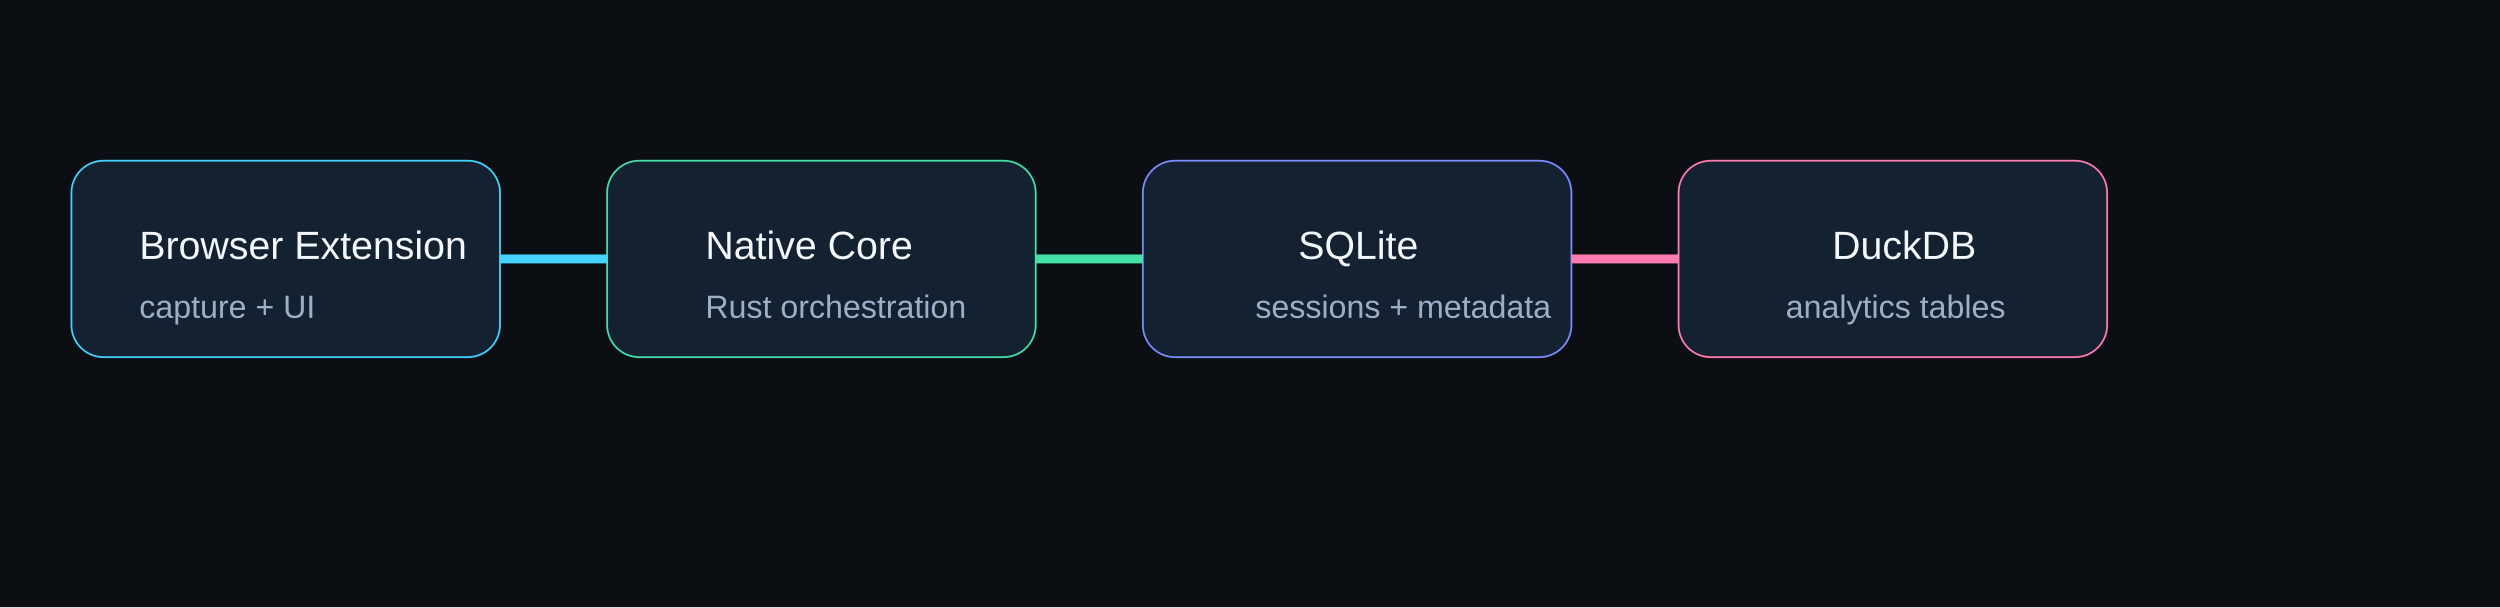
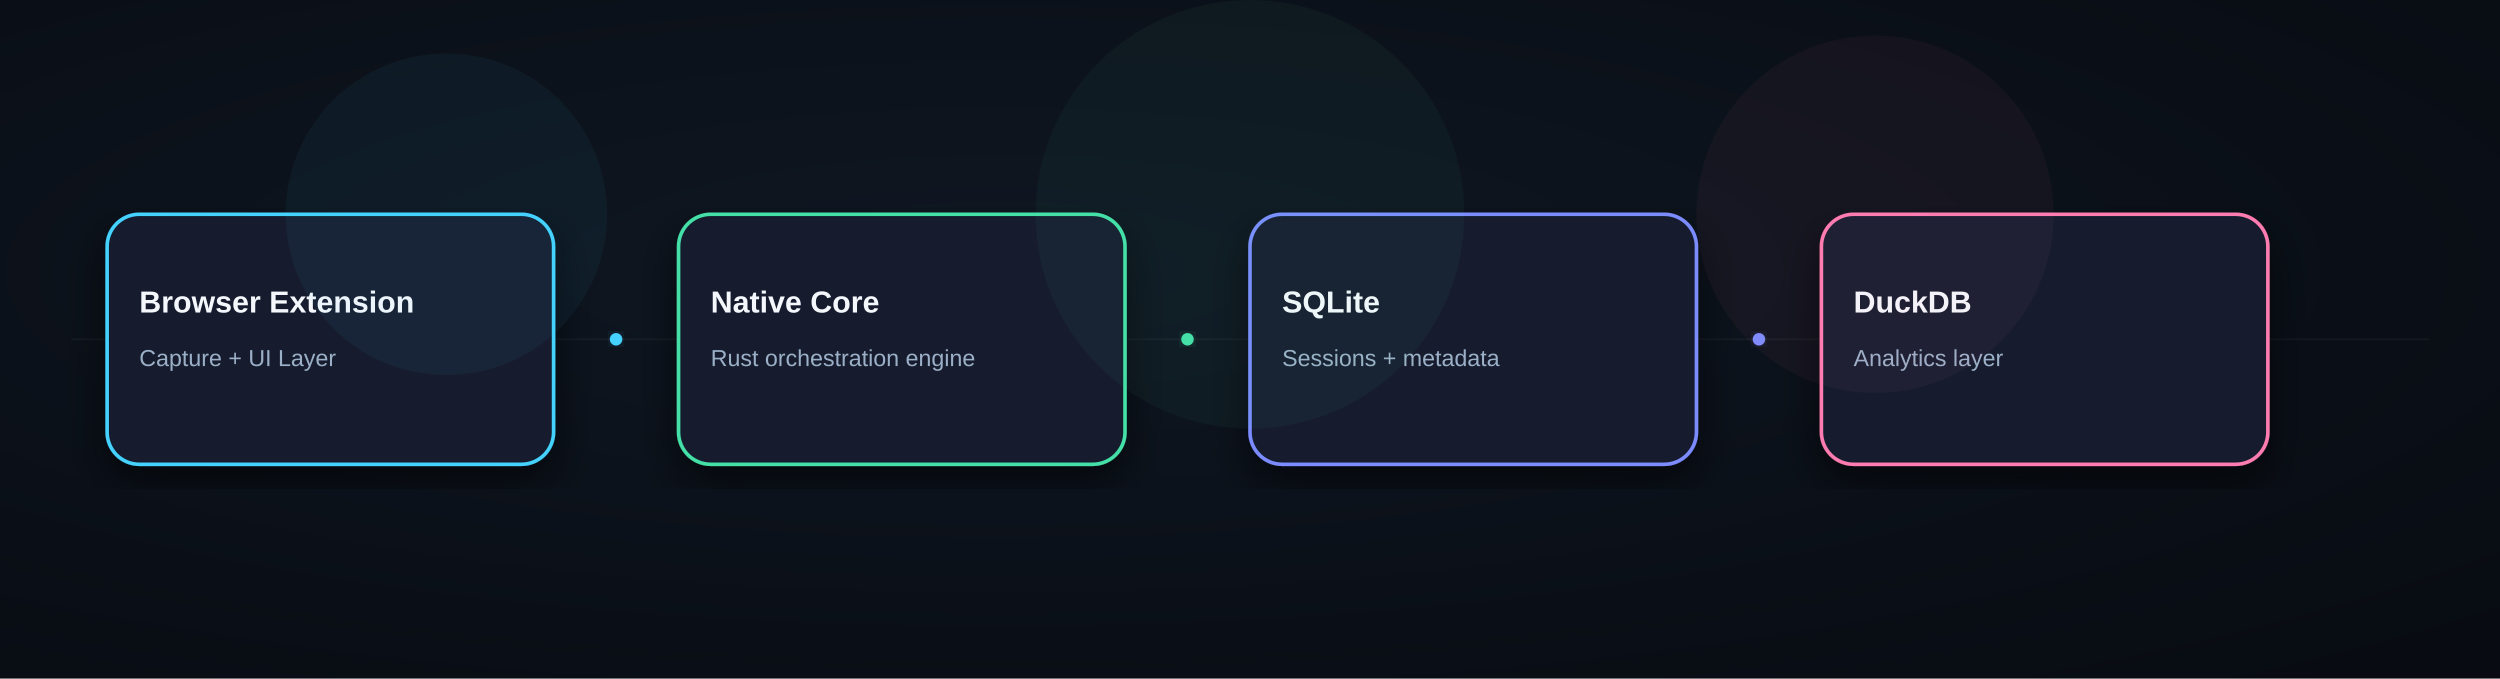
- <svg xmlns="http://www.w3.org/2000/svg" width="1400" height="340" viewBox="0 0 1400 340">
-   <rect width="1400" height="340" fill="#0b0f14" />
-   <g font-family="Arial" font-size="22">
-     <rect x="40" y="90" width="240" height="110" rx="18" fill="#132131" stroke="#44d2ff" />
-     <text x="78" y="145" fill="#f4f7fb">Browser Extension</text>
-     <text x="78" y="178" fill="#9bb0c7" font-size="18">capture + UI</text>
-     <rect x="340" y="90" width="240" height="110" rx="18" fill="#132131" stroke="#45e0a8" />
-     <text x="395" y="145" fill="#f4f7fb">Native Core</text>
-     <text x="395" y="178" fill="#9bb0c7" font-size="18">Rust orchestration</text>
-     <rect x="640" y="90" width="240" height="110" rx="18" fill="#132131" stroke="#7b8cff" />
-     <text x="727" y="145" fill="#f4f7fb">SQLite</text>
-     <text x="703" y="178" fill="#9bb0c7" font-size="18">sessions + metadata</text>
-     <rect x="940" y="90" width="240" height="110" rx="18" fill="#132131" stroke="#ff7bb0" />
-     <text x="1026" y="145" fill="#f4f7fb">DuckDB</text>
-     <text x="1000" y="178" fill="#9bb0c7" font-size="18">analytics tables</text>
-     <line x1="280" y1="145" x2="340" y2="145" stroke="#44d2ff" stroke-width="5" />
-     <line x1="580" y1="145" x2="640" y2="145" stroke="#45e0a8" stroke-width="5" />
-     <line x1="880" y1="145" x2="940" y2="145" stroke="#ff7bb0" stroke-width="5" />
+ <svg xmlns="http://www.w3.org/2000/svg" width="1400" height="380" viewBox="0 0 1400 380">
+   <defs>
+     <radialGradient id="bg" cx="40%" cy="40%" r="90%">
+       <stop offset="0%" stop-color="#0f1722" />
+       <stop offset="100%" stop-color="#070a10" />
+     </radialGradient>
+     <filter id="glow">
+       <feGaussianBlur stdDeviation="6" result="blur" />
+       <feMerge>
+         <feMergeNode in="blur" />
+         <feMergeNode in="SourceGraphic" />
+       </feMerge>
+     </filter>
+     <filter id="shadow">
+       <feDropShadow dx="0" dy="10" stdDeviation="12" flood-color="#000" flood-opacity="0.6" />
+     </filter>
+     <marker id="arrow" markerWidth="10" markerHeight="10" refX="8" refY="3" orient="auto">
+       <path d="M0,0 L0,6 L9,3 z" fill="#7aa2ff" />
+     </marker>
+     <style>
+     .box {
+       fill: #121e2e;
+       stroke-width: 2;
+       rx: 18;
+       filter: url(#shadow);
+     }
+ 
+     .title {
+       font: 700 17px Arial;
+       fill: #f4f7fb;
+     }
+ 
+     .sub {
+       font: 13px Arial;
+       fill: #9bb0c7;
+     }
+ 
+     .rail {
+       stroke: rgba(255,255,255,0.04);
+       stroke-width: 1;
+     }
+ 
+     .flow {
+       stroke-width: 4;
+       fill: none;
+       filter: url(#glow);
+     }
+   </style>
+   </defs>
+   <rect width="1400" height="380" fill="url(#bg)" />
+   <line x1="40" y1="190" x2="1360" y2="190" class="rail" />
+   <g transform="translate(60 120)">
+     <rect width="250" height="140" class="box" stroke="#44d2ff" />
+     <text x="18" y="55" class="title">Browser Extension</text>
+     <text x="18" y="85" class="sub">Capture + UI Layer</text>
  </g>
+   <g transform="translate(380 120)">
+     <rect width="250" height="140" class="box" stroke="#45e0a8" />
+     <text x="18" y="55" class="title">Native Core</text>
+     <text x="18" y="85" class="sub">Rust orchestration engine</text>
+   </g>
+   <g transform="translate(700 120)">
+     <rect width="250" height="140" class="box" stroke="#7b8cff" />
+     <text x="18" y="55" class="title">SQLite</text>
+     <text x="18" y="85" class="sub">Sessions + metadata</text>
+   </g>
+   <g transform="translate(1020 120)">
+     <rect width="250" height="140" class="box" stroke="#ff7bb0" />
+     <text x="18" y="55" class="title">DuckDB</text>
+     <text x="18" y="85" class="sub">Analytics layer</text>
+   </g>
+   <path d="M310 190 L380 190" class="flow" stroke="#44d2ff" marker-end="url(#arrow)" />
+   <path d="M630 190 L700 190" class="flow" stroke="#45e0a8" marker-end="url(#arrow)" />
+   <path d="M950 190 L1020 190" class="flow" stroke="#7b8cff" marker-end="url(#arrow)" />
+   <circle cx="345" cy="190" r="3.5" fill="#44d2ff" filter="url(#glow)" />
+   <circle cx="665" cy="190" r="3.5" fill="#45e0a8" filter="url(#glow)" />
+   <circle cx="985" cy="190" r="3.5" fill="#7b8cff" filter="url(#glow)" />
+   <circle cx="250" cy="120" r="90" fill="#44d2ff" opacity="0.05" />
+   <circle cx="700" cy="120" r="120" fill="#45e0a8" opacity="0.04" />
+   <circle cx="1050" cy="120" r="100" fill="#ff7bb0" opacity="0.04" />
</svg>
